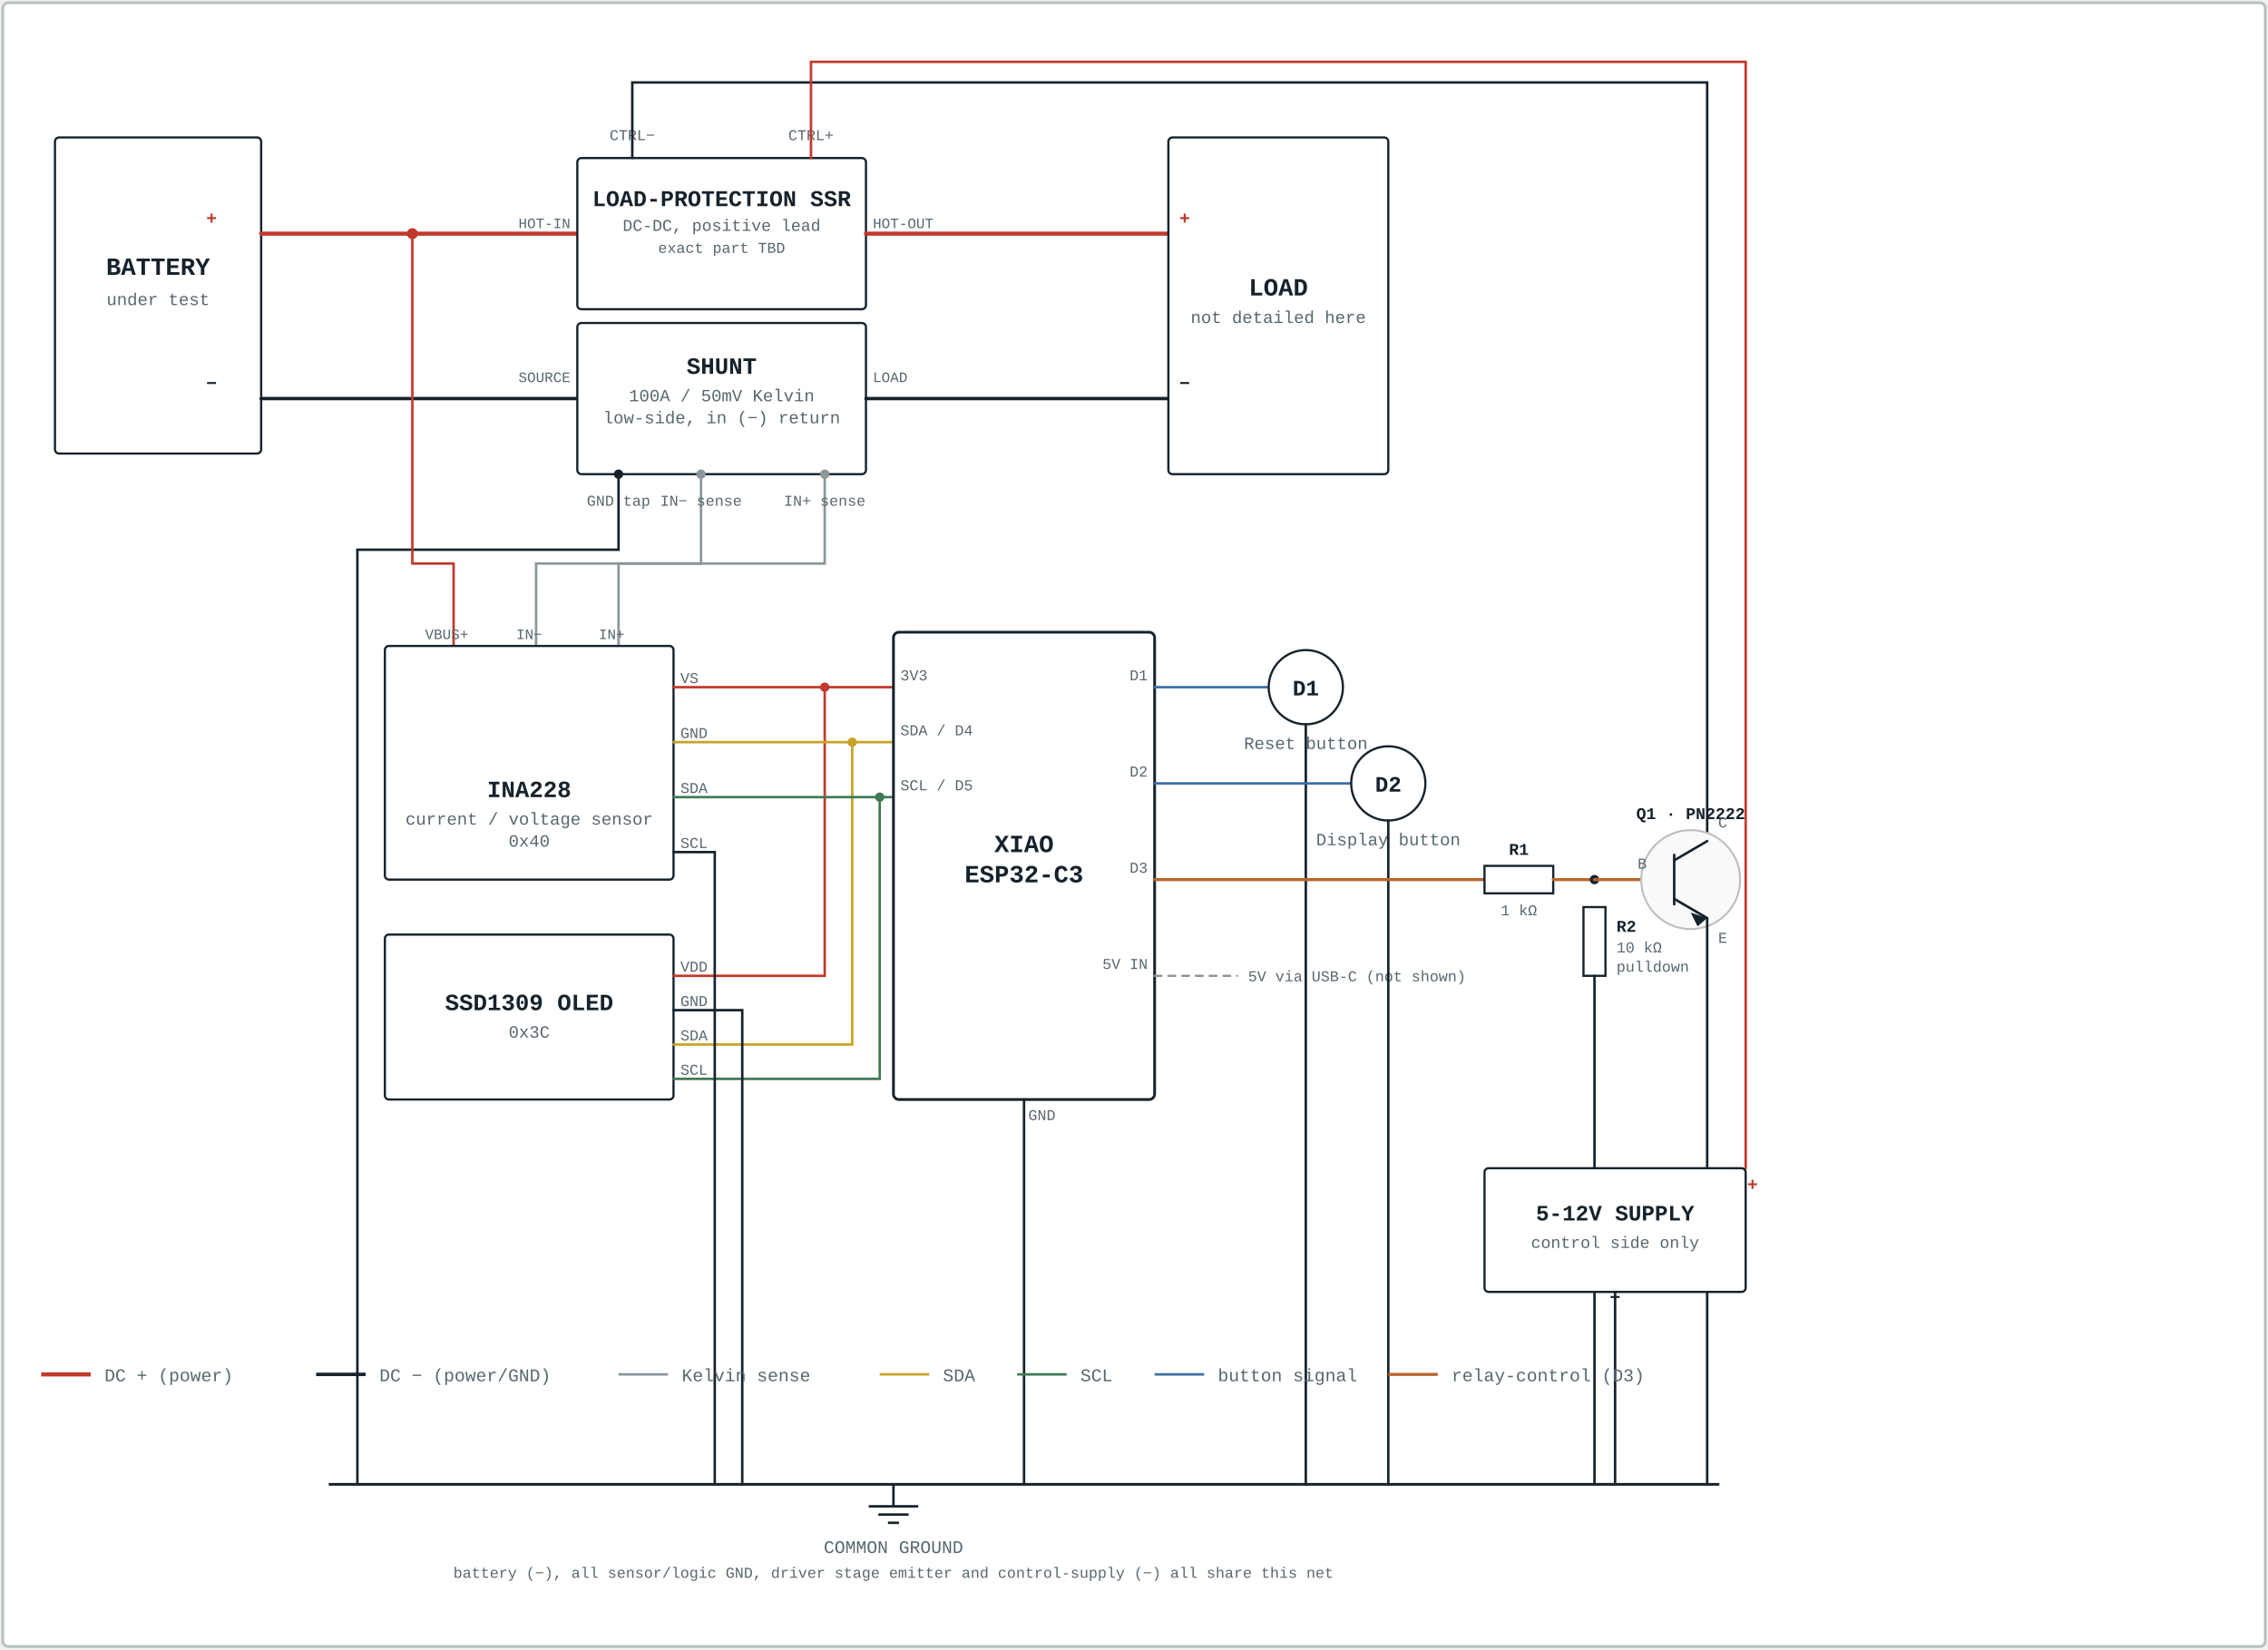
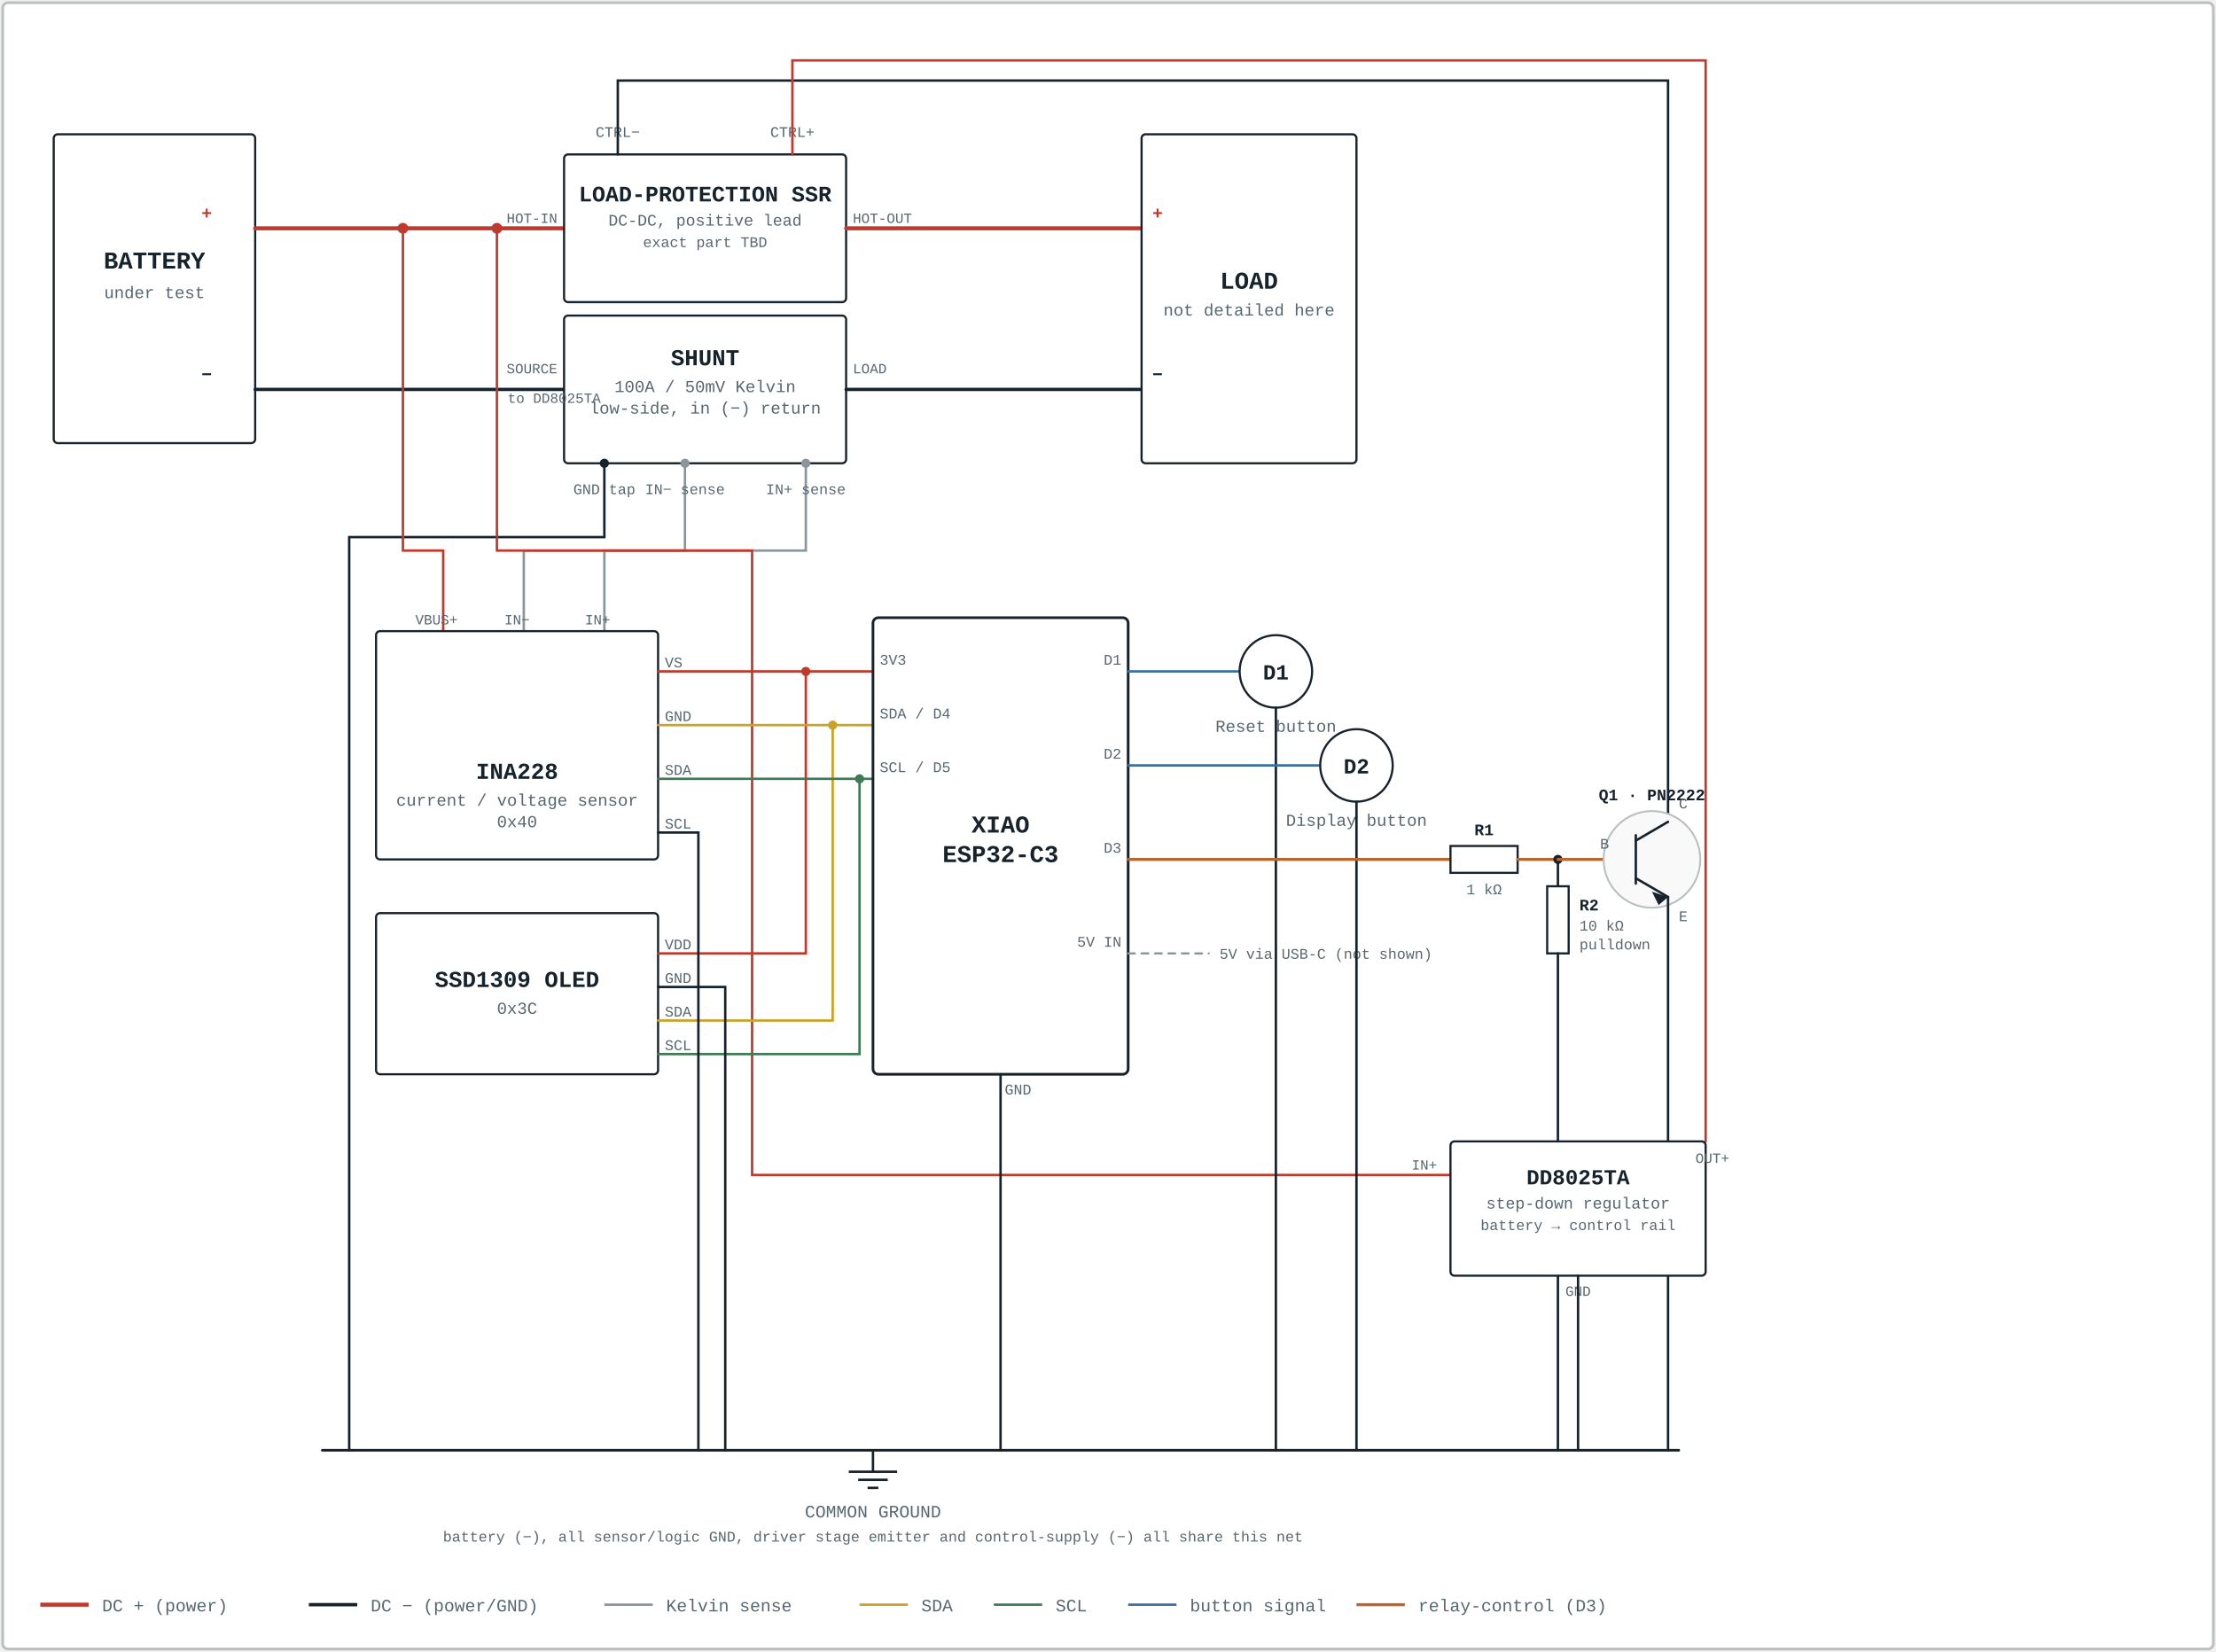
- <svg xmlns="http://www.w3.org/2000/svg" viewBox="0 0 1650 1200" width="1650" height="1200" role="img" font-family="ui-monospace, 'SF Mono', 'Cascadia Code', 'Roboto Mono', Consolas, 'Liberation Mono', monospace" aria-label="Full wiring diagram: battery positive feeds the load-protection SSR to the load, battery negative feeds a low-side Kelvin shunt to the load, INA228 senses VBUS+ from battery positive and IN-/IN+ from the shunt sense screws, INA228 and OLED share an I2C bus with the XIAO ESP32-C3, two pushbuttons and a GPIO5 driver stage (resistor, NPN transistor, separate 5-12V supply) control the SSR, and everything shares one common ground">
-   <rect fill="#ffffff" stroke="#b9c0bd" stroke-width="2" x="2" y="2" width="1646" height="1196" rx="4" />
+ <svg xmlns="http://www.w3.org/2000/svg" viewBox="0 0 1650 1230" width="1650" height="1230" role="img" font-family="ui-monospace, 'SF Mono', 'Cascadia Code', 'Roboto Mono', Consolas, 'Liberation Mono', monospace" aria-label="Full wiring diagram: battery positive feeds the load-protection SSR to the load, battery negative feeds a low-side Kelvin shunt to the load, INA228 senses VBUS+ from battery positive and IN-/IN+ from the shunt sense screws, INA228 and OLED share an I2C bus with the XIAO ESP32-C3, two pushbuttons and a GPIO5 driver stage (resistor, NPN transistor) control the SSR through an isolated control loop powered by a DD8025TA step-down regulator fed from the battery, and everything shares one common ground">
+   <rect fill="#ffffff" stroke="#b9c0bd" stroke-width="2" x="2" y="2" width="1646" height="1226" rx="4" />
  <rect fill="#ffffff" stroke="#16222c" stroke-width="1.6" x="40" y="100" width="150" height="230" rx="3" />
  <text fill="#16222c" font-size="18" font-weight="700" x="115" y="200" text-anchor="middle">BATTERY</text>
  <text fill="#57676f" font-size="12.5" x="115" y="222" text-anchor="middle">under test</text>
  <text fill="#c0392b" font-size="13" font-weight="700" x="150" y="163">+</text>
  <text fill="#16222c" font-size="13" font-weight="700" x="150" y="283">−</text>
  <path fill="none" stroke="#c0392b" stroke-width="3" stroke-linecap="round" d="M190,170 H420" />
  <circle fill="#c0392b" cx="300" cy="170" r="4" />
  <path fill="none" stroke="#16222c" stroke-width="2.5" stroke-linecap="round" d="M190,290 H420" />
  <rect fill="#ffffff" stroke="#16222c" stroke-width="1.6" x="420" y="115" width="210" height="110" rx="3" />
  <text fill="#16222c" font-size="16.5" font-weight="700" x="525" y="150" text-anchor="middle">LOAD-PROTECTION SSR</text>
  <text fill="#57676f" font-size="12" x="525" y="168" text-anchor="middle">DC-DC, positive lead</text>
  <text fill="#57676f" font-size="11" x="525" y="184" text-anchor="middle">exact part TBD</text>
  <text fill="#57676f" font-size="10.5" x="415" y="166" text-anchor="end">HOT-IN</text>
  <text fill="#57676f" font-size="10.5" x="635" y="166" text-anchor="start">HOT-OUT</text>
  <text fill="#57676f" font-size="11" x="460" y="102" text-anchor="middle">CTRL−</text>
  <text fill="#57676f" font-size="11" x="590" y="102" text-anchor="middle">CTRL+</text>
  <rect fill="#ffffff" stroke="#16222c" stroke-width="1.6" x="420" y="235" width="210" height="110" rx="3" />
  <text fill="#16222c" font-size="17" font-weight="700" x="525" y="272" text-anchor="middle">SHUNT</text>
  <text fill="#57676f" font-size="12.5" x="525" y="292" text-anchor="middle">100A / 50mV Kelvin</text>
  <text fill="#57676f" font-size="12.5" x="525" y="308" text-anchor="middle">low-side, in (−) return</text>
  <text fill="#57676f" font-size="10.5" x="415" y="278" text-anchor="end">SOURCE</text>
  <text fill="#57676f" font-size="10.5" x="635" y="278" text-anchor="start">LOAD</text>
  <path fill="none" stroke="#c0392b" stroke-width="3" stroke-linecap="round" d="M630,170 H850" />
  <path fill="none" stroke="#16222c" stroke-width="2.5" stroke-linecap="round" d="M630,290 H850" />
  <rect fill="#ffffff" stroke="#16222c" stroke-width="1.6" x="850" y="100" width="160" height="245" rx="3" />
  <text fill="#16222c" font-size="18" font-weight="700" x="930" y="215" text-anchor="middle">LOAD</text>
  <text fill="#57676f" font-size="12.5" x="930" y="235" text-anchor="middle">not detailed here</text>
  <text fill="#c0392b" font-size="13" font-weight="700" x="858" y="163">+</text>
  <text fill="#16222c" font-size="13" font-weight="700" x="858" y="283">−</text>
  <path fill="none" stroke="#16222c" stroke-width="1.8" stroke-linecap="round" d="M450,345 V400 H260 V1080" />
  <circle fill="#16222c" cx="450" cy="345" r="3.4" />
  <text fill="#57676f" font-size="11" x="450" y="368" text-anchor="middle">GND tap</text>
  <path fill="none" stroke="#8a969b" stroke-width="1.8" stroke-linecap="round" d="M510,345 V410 H390 V470" />
  <circle fill="#8a969b" cx="510" cy="345" r="3.4" />
  <text fill="#57676f" font-size="11" x="510" y="368" text-anchor="middle">IN− sense</text>
  <path fill="none" stroke="#8a969b" stroke-width="1.8" stroke-linecap="round" d="M600,345 V410 H450 V470" />
  <circle fill="#8a969b" cx="600" cy="345" r="3.4" />
  <text fill="#57676f" font-size="11" x="600" y="368" text-anchor="middle">IN+ sense</text>
  <path fill="none" stroke="#c0392b" stroke-width="1.8" stroke-linecap="round" d="M300,170 V410 H330 V470" />
+   <path fill="none" stroke="#c0392b" stroke-width="1.8" stroke-linecap="round" d="M370,170 V410 H560 V875 H1080" />
+   <circle fill="#c0392b" cx="370" cy="170" r="4" />
+   <text fill="#57676f" font-size="10.5" x="378" y="300" text-anchor="start">to DD8025TA</text>
  <path fill="none" stroke="#16222c" stroke-width="1.8" stroke-linecap="round" d="M460,115 V60 H1242 V612" />
  <path fill="none" stroke="#c0392b" stroke-width="1.8" stroke-linecap="round" d="M590,115 V45 H1270 V850" />
  <rect fill="#ffffff" stroke="#16222c" stroke-width="1.6" x="280" y="470" width="210" height="170" rx="3" />
  <text fill="#16222c" font-size="17" font-weight="700" x="385" y="580" text-anchor="middle">INA228</text>
  <text fill="#57676f" font-size="12.5" x="385" y="600" text-anchor="middle">current / voltage sensor</text>
  <text fill="#57676f" font-size="12.5" x="385" y="616" text-anchor="middle">0x40</text>
  <text fill="#57676f" font-size="10.5" x="325" y="465" text-anchor="middle">VBUS+</text>
  <text fill="#57676f" font-size="10.5" x="385" y="465" text-anchor="middle">IN−</text>
  <text fill="#57676f" font-size="10.5" x="445" y="465" text-anchor="middle">IN+</text>
  <text fill="#57676f" font-size="11" x="495" y="497">VS</text>
  <text fill="#57676f" font-size="11" x="495" y="537">GND</text>
  <text fill="#57676f" font-size="11" x="495" y="577">SDA</text>
  <text fill="#57676f" font-size="11" x="495" y="617">SCL</text>
  <rect fill="#ffffff" stroke="#16222c" stroke-width="1.6" x="280" y="680" width="210" height="120" rx="3" />
  <text fill="#16222c" font-size="17" font-weight="700" x="385" y="735" text-anchor="middle">SSD1309 OLED</text>
  <text fill="#57676f" font-size="12.5" x="385" y="755" text-anchor="middle">0x3C</text>
  <text fill="#57676f" font-size="11" x="495" y="707">VDD</text>
  <text fill="#57676f" font-size="11" x="495" y="732">GND</text>
  <text fill="#57676f" font-size="11" x="495" y="757">SDA</text>
  <text fill="#57676f" font-size="11" x="495" y="782">SCL</text>
  <path fill="none" stroke="#c0392b" stroke-width="1.8" stroke-linecap="round" d="M490,500 H650" />
  <circle fill="#c0392b" cx="600" cy="500" r="3.4" />
  <path fill="none" stroke="#c0392b" stroke-width="1.8" stroke-linecap="round" d="M600,500 V710 H490" />
  <path fill="none" stroke="#c9a227" stroke-width="1.8" stroke-linecap="round" d="M490,540 H650" />
  <circle fill="#c9a227" cx="620" cy="540" r="3.4" />
  <path fill="none" stroke="#c9a227" stroke-width="1.8" stroke-linecap="round" d="M620,540 V760 H490" />
  <path fill="none" stroke="#3f7a56" stroke-width="1.8" stroke-linecap="round" d="M490,580 H650" />
  <circle fill="#3f7a56" cx="640" cy="580" r="3.4" />
  <path fill="none" stroke="#3f7a56" stroke-width="1.8" stroke-linecap="round" d="M640,580 V785 H490" />
  <path fill="none" stroke="#16222c" stroke-width="1.8" stroke-linecap="round" d="M490,620 H520 V1080" />
  <path fill="none" stroke="#16222c" stroke-width="1.8" stroke-linecap="round" d="M490,735 H540 V1080" />
  <rect fill="#ffffff" stroke="#16222c" stroke-width="2" x="650" y="460" width="190" height="340" rx="4" />
  <text fill="#16222c" font-size="18" font-weight="700" x="745" y="620" text-anchor="middle">XIAO</text>
  <text fill="#16222c" font-size="18" font-weight="700" x="745" y="642" text-anchor="middle">ESP32-C3</text>
  <text fill="#57676f" font-size="11" x="655" y="495">3V3</text>
  <text fill="#57676f" font-size="11" x="655" y="535">SDA / D4</text>
  <text fill="#57676f" font-size="11" x="655" y="575">SCL / D5</text>
  <text fill="#57676f" font-size="11" x="835" y="495" text-anchor="end">D1</text>
  <text fill="#57676f" font-size="11" x="835" y="565" text-anchor="end">D2</text>
  <text fill="#57676f" font-size="11" x="835" y="635" text-anchor="end">D3</text>
  <text fill="#57676f" font-size="11" x="835" y="705" text-anchor="end">5V IN</text>
  <text fill="#57676f" font-size="11" x="758" y="815" text-anchor="middle">GND</text>
  <path fill="none" stroke="#16222c" stroke-width="1.8" stroke-linecap="round" d="M745,800 V1080" />
  <path fill="none" stroke="#8a969b" stroke-width="1.6" stroke-dasharray="5 5" stroke-linecap="round" d="M840,710 H900" />
  <text fill="#57676f" font-size="11" x="908" y="714">5V via USB-C (not shown)</text>
  <path fill="none" stroke="#3a6ea5" stroke-width="1.8" stroke-linecap="round" d="M840,500 H923" />
  <circle fill="#ffffff" stroke="#16222c" stroke-width="1.6" cx="950" cy="500" r="27" />
  <text fill="#16222c" font-size="16" font-weight="700" x="950" y="506" text-anchor="middle">D1</text>
  <text fill="#57676f" font-size="12.5" x="950" y="545" text-anchor="middle">Reset button</text>
  <path fill="none" stroke="#16222c" stroke-width="1.8" stroke-linecap="round" d="M950,527 V1080" />
  <path fill="none" stroke="#3a6ea5" stroke-width="1.8" stroke-linecap="round" d="M840,570 H983" />
  <circle fill="#ffffff" stroke="#16222c" stroke-width="1.6" cx="1010" cy="570" r="27" />
  <text fill="#16222c" font-size="16" font-weight="700" x="1010" y="576" text-anchor="middle">D2</text>
  <text fill="#57676f" font-size="12.5" x="1010" y="615" text-anchor="middle">Display button</text>
  <path fill="none" stroke="#16222c" stroke-width="1.8" stroke-linecap="round" d="M1010,597 V1080" />
  <path fill="none" stroke="#b8672e" stroke-width="2.25" stroke-linecap="round" d="M840,640 H1080" />
  <rect fill="#ffffff" stroke="#16222c" stroke-width="1.6" x="1080" y="630" width="50" height="20" />
  <text fill="#16222c" font-size="12" font-weight="700" x="1105" y="622" text-anchor="middle">R1</text>
  <text fill="#57676f" font-size="11" x="1105" y="666" text-anchor="middle">1 kΩ</text>
  <path fill="none" stroke="#b8672e" stroke-width="2.25" stroke-linecap="round" d="M1130,640 H1160" />
  <circle fill="#16222c" cx="1160" cy="640" r="3.4" />
+   <path fill="none" stroke="#16222c" stroke-width="1.8" stroke-linecap="round" d="M1160,640 V660" />
  <rect fill="#ffffff" stroke="#16222c" stroke-width="1.6" x="1152" y="660" width="16" height="50" />
  <text fill="#16222c" font-size="12" font-weight="700" x="1176" y="678" text-anchor="start">R2</text>
  <text fill="#57676f" font-size="11" x="1176" y="693" text-anchor="start">10 kΩ</text>
  <text fill="#57676f" font-size="11" x="1176" y="707" text-anchor="start">pulldown</text>
  <path fill="none" stroke="#16222c" stroke-width="1.8" stroke-linecap="round" d="M1160,710 V1080" />
  <path fill="none" stroke="#b8672e" stroke-width="2.25" stroke-linecap="round" d="M1160,640 H1194" />
  <circle fill="#f8f9f8" stroke="#b9c0bd" stroke-width="1.4" cx="1230" cy="640" r="36" />
  <path fill="none" stroke="#16222c" stroke-width="1.8" stroke-linecap="round" d="M1218,622 V658" />
  <path fill="none" stroke="#16222c" stroke-width="1.8" stroke-linecap="round" d="M1218,626 L1242,612" />
  <path fill="none" stroke="#16222c" stroke-width="1.8" stroke-linecap="round" d="M1218,654 L1242,668" />
  <polygon fill="#16222c" points="1242,668 1230,664 1235,674" />
  <path fill="none" stroke="#16222c" stroke-width="1.8" stroke-linecap="round" d="M1242,668 V1080" />
  <text fill="#16222c" font-size="12" font-weight="700" x="1230" y="596" text-anchor="middle">Q1 · PN2222</text>
  <text fill="#57676f" font-size="11" x="1198" y="632" text-anchor="end">B</text>
  <text fill="#57676f" font-size="11" x="1250" y="602" text-anchor="start">C</text>
  <text fill="#57676f" font-size="11" x="1250" y="686" text-anchor="start">E</text>
-   <rect fill="#ffffff" stroke="#16222c" stroke-width="1.6" x="1080" y="850" width="190" height="90" rx="3" />
-   <text fill="#16222c" font-size="16" font-weight="700" x="1175" y="888" text-anchor="middle">5-12V SUPPLY</text>
-   <text fill="#57676f" font-size="12" x="1175" y="908" text-anchor="middle">control side only</text>
-   <text fill="#c0392b" font-size="13" font-weight="700" x="1275" y="866" text-anchor="middle">+</text>
-   <text fill="#16222c" font-size="13" font-weight="700" x="1175" y="948" text-anchor="middle">−</text>
-   <path fill="none" stroke="#16222c" stroke-width="1.8" stroke-linecap="round" d="M1175,940 V1080" />
+   <rect fill="#ffffff" stroke="#16222c" stroke-width="1.6" x="1080" y="850" width="190" height="100" rx="3" />
+   <text fill="#16222c" font-size="16" font-weight="700" x="1175" y="882" text-anchor="middle">DD8025TA</text>
+   <text fill="#57676f" font-size="12" x="1175" y="900" text-anchor="middle">step-down regulator</text>
+   <text fill="#57676f" font-size="11" x="1175" y="916" text-anchor="middle">battery → control rail</text>
+   <text fill="#57676f" font-size="10.5" x="1070" y="871" text-anchor="end">IN+</text>
+   <text fill="#57676f" font-size="10.5" x="1275" y="866" text-anchor="middle">OUT+</text>
+   <text fill="#57676f" font-size="10.5" x="1175" y="965" text-anchor="middle">GND</text>
+   <path fill="none" stroke="#16222c" stroke-width="1.8" stroke-linecap="round" d="M1175,950 V1080" />
  <path fill="none" stroke="#16222c" stroke-width="2" stroke-linecap="round" d="M240,1080 H1250" />
  <path fill="none" stroke="#16222c" stroke-width="1.8" d="M650,1080 V1096" />
  <line stroke="#16222c" stroke-width="1.8" x1="632" y1="1096" x2="668" y2="1096" />
  <line stroke="#16222c" stroke-width="1.8" x1="639" y1="1102" x2="661" y2="1102" />
  <line stroke="#16222c" stroke-width="1.8" x1="646" y1="1108" x2="654" y2="1108" />
  <text fill="#57676f" font-size="13" x="650" y="1130" text-anchor="middle">COMMON GROUND</text>
  <text fill="#57676f" font-size="11" x="650" y="1148" text-anchor="middle">battery (−), all sensor/logic GND, driver stage emitter and control-supply (−) all share this net</text>
-   <line x1="30" y1="1000" x2="66" y2="1000" stroke="#c0392b" stroke-width="3" />
-   <text fill="#57676f" font-size="13" x="76" y="1005">DC + (power)</text>
-   <line x1="230" y1="1000" x2="266" y2="1000" stroke="#16222c" stroke-width="2.5" />
-   <text fill="#57676f" font-size="13" x="276" y="1005">DC − (power/GND)</text>
-   <line x1="450" y1="1000" x2="486" y2="1000" stroke="#8a969b" stroke-width="1.8" />
-   <text fill="#57676f" font-size="13" x="496" y="1005">Kelvin sense</text>
-   <line x1="640" y1="1000" x2="676" y2="1000" stroke="#c9a227" stroke-width="1.8" />
-   <text fill="#57676f" font-size="13" x="686" y="1005">SDA</text>
-   <line x1="740" y1="1000" x2="776" y2="1000" stroke="#3f7a56" stroke-width="1.8" />
-   <text fill="#57676f" font-size="13" x="786" y="1005">SCL</text>
-   <line x1="840" y1="1000" x2="876" y2="1000" stroke="#3a6ea5" stroke-width="1.8" />
-   <text fill="#57676f" font-size="13" x="886" y="1005">button signal</text>
-   <line x1="1010" y1="1000" x2="1046" y2="1000" stroke="#b8672e" stroke-width="2.25" />
-   <text fill="#57676f" font-size="13" x="1056" y="1005">relay-control (D3)</text>
+   <line x1="30" y1="1195" x2="66" y2="1195" stroke="#c0392b" stroke-width="3" />
+   <text fill="#57676f" font-size="13" x="76" y="1200">DC + (power)</text>
+   <line x1="230" y1="1195" x2="266" y2="1195" stroke="#16222c" stroke-width="2.5" />
+   <text fill="#57676f" font-size="13" x="276" y="1200">DC − (power/GND)</text>
+   <line x1="450" y1="1195" x2="486" y2="1195" stroke="#8a969b" stroke-width="1.8" />
+   <text fill="#57676f" font-size="13" x="496" y="1200">Kelvin sense</text>
+   <line x1="640" y1="1195" x2="676" y2="1195" stroke="#c9a227" stroke-width="1.8" />
+   <text fill="#57676f" font-size="13" x="686" y="1200">SDA</text>
+   <line x1="740" y1="1195" x2="776" y2="1195" stroke="#3f7a56" stroke-width="1.8" />
+   <text fill="#57676f" font-size="13" x="786" y="1200">SCL</text>
+   <line x1="840" y1="1195" x2="876" y2="1195" stroke="#3a6ea5" stroke-width="1.8" />
+   <text fill="#57676f" font-size="13" x="886" y="1200">button signal</text>
+   <line x1="1010" y1="1195" x2="1046" y2="1195" stroke="#b8672e" stroke-width="2.25" />
+   <text fill="#57676f" font-size="13" x="1056" y="1200">relay-control (D3)</text>
</svg>
